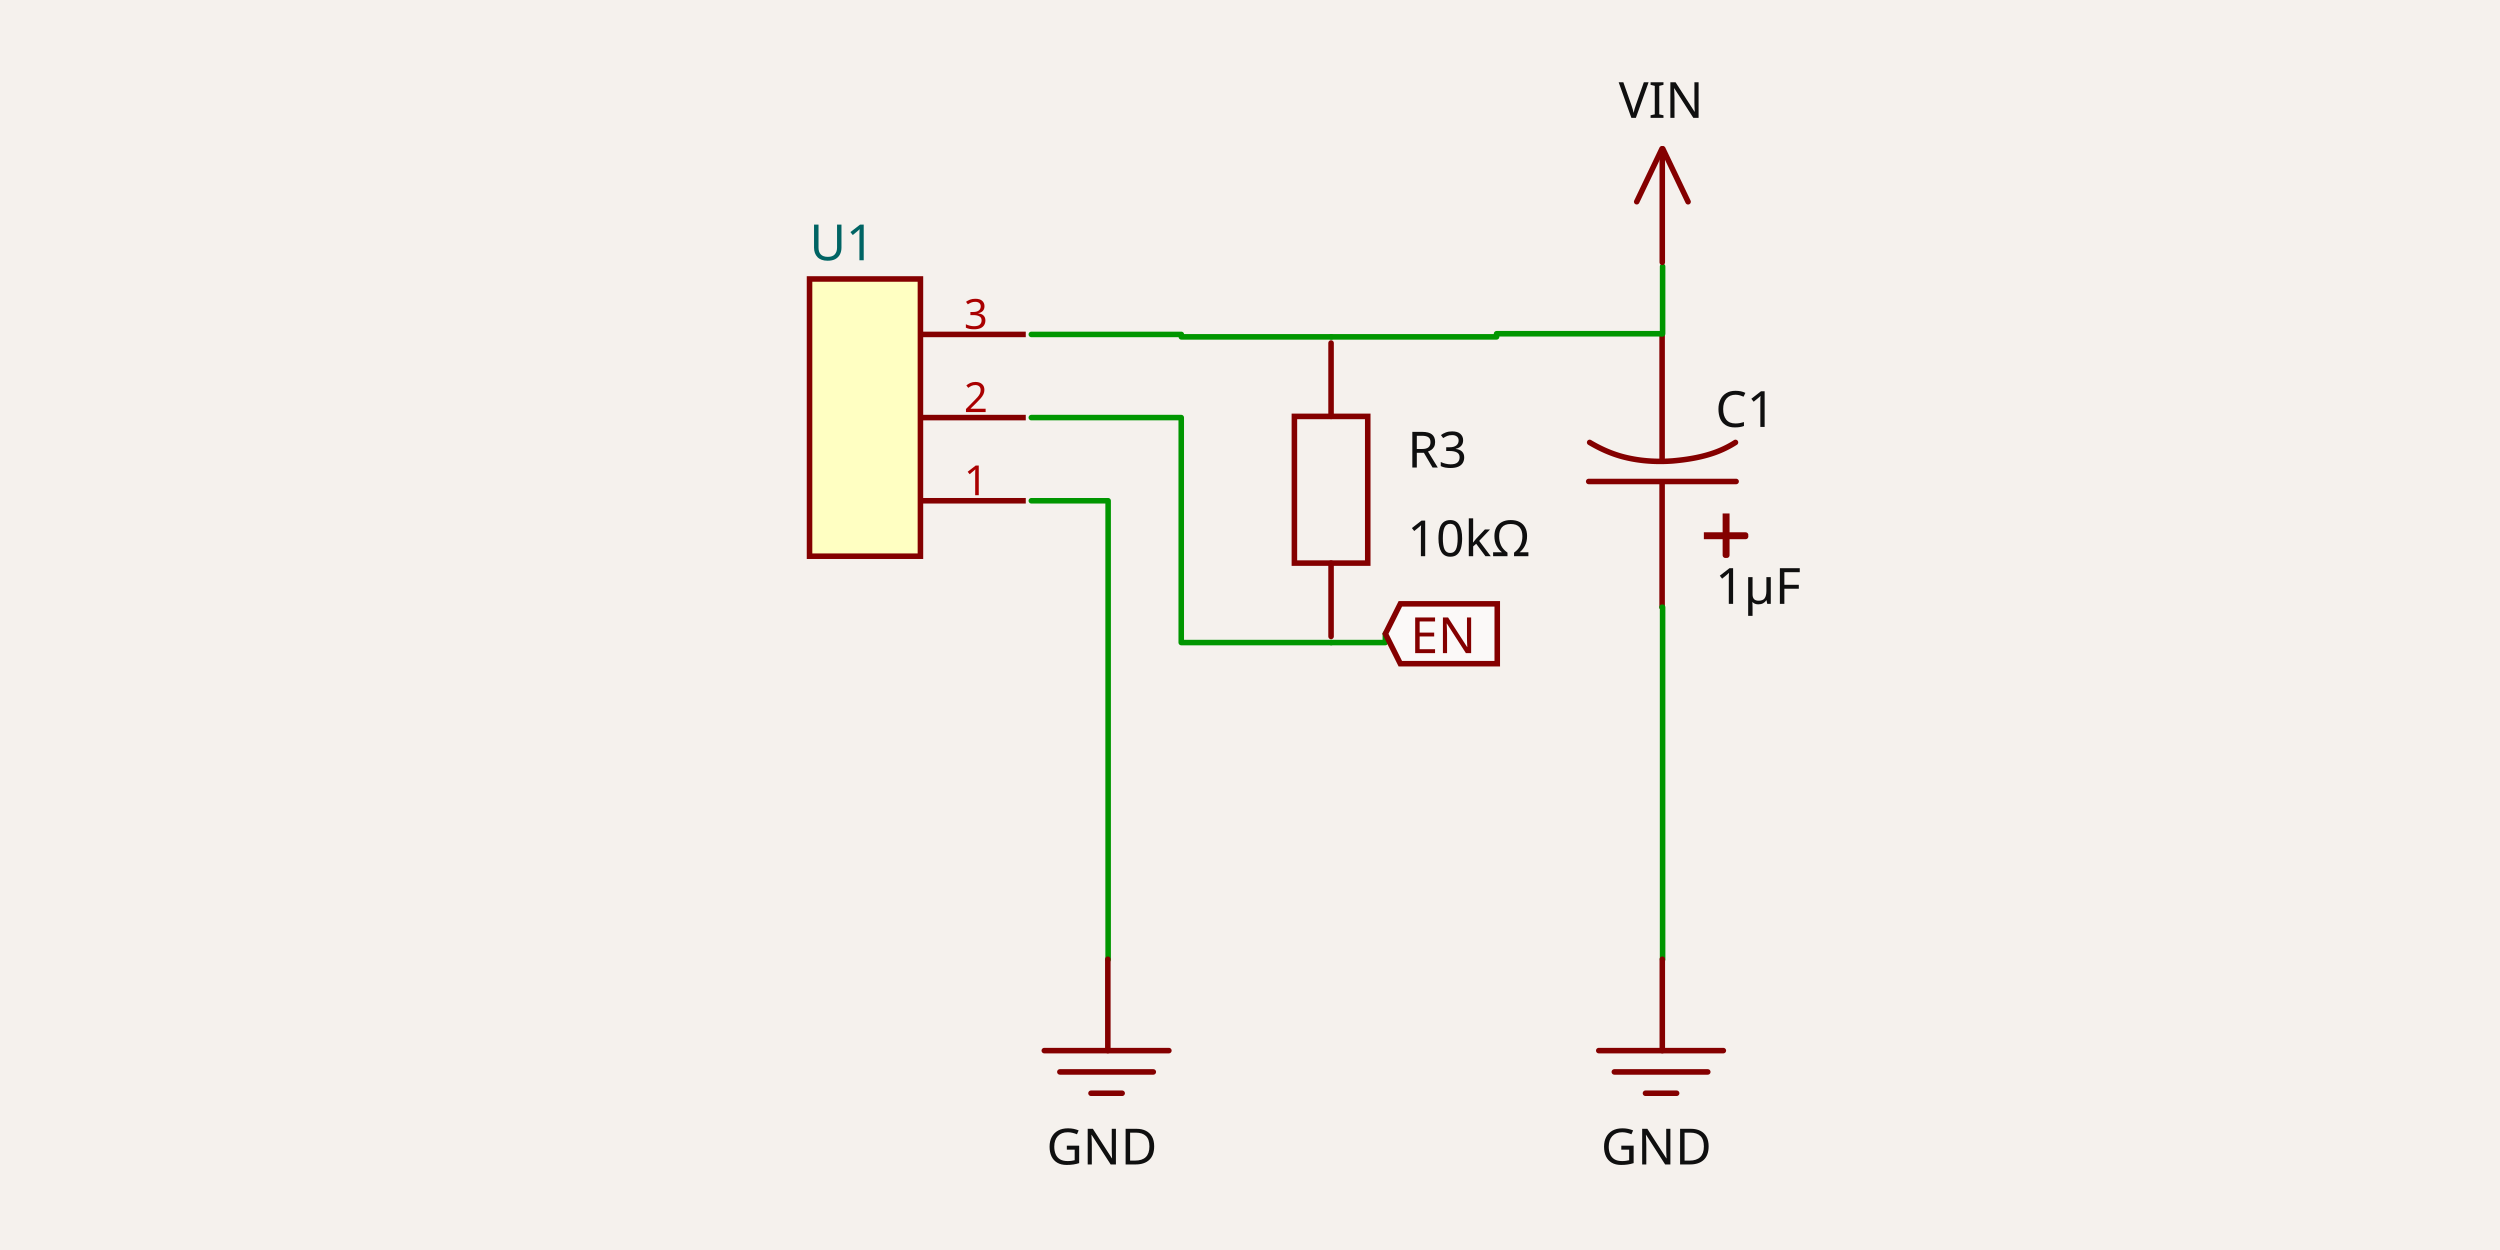
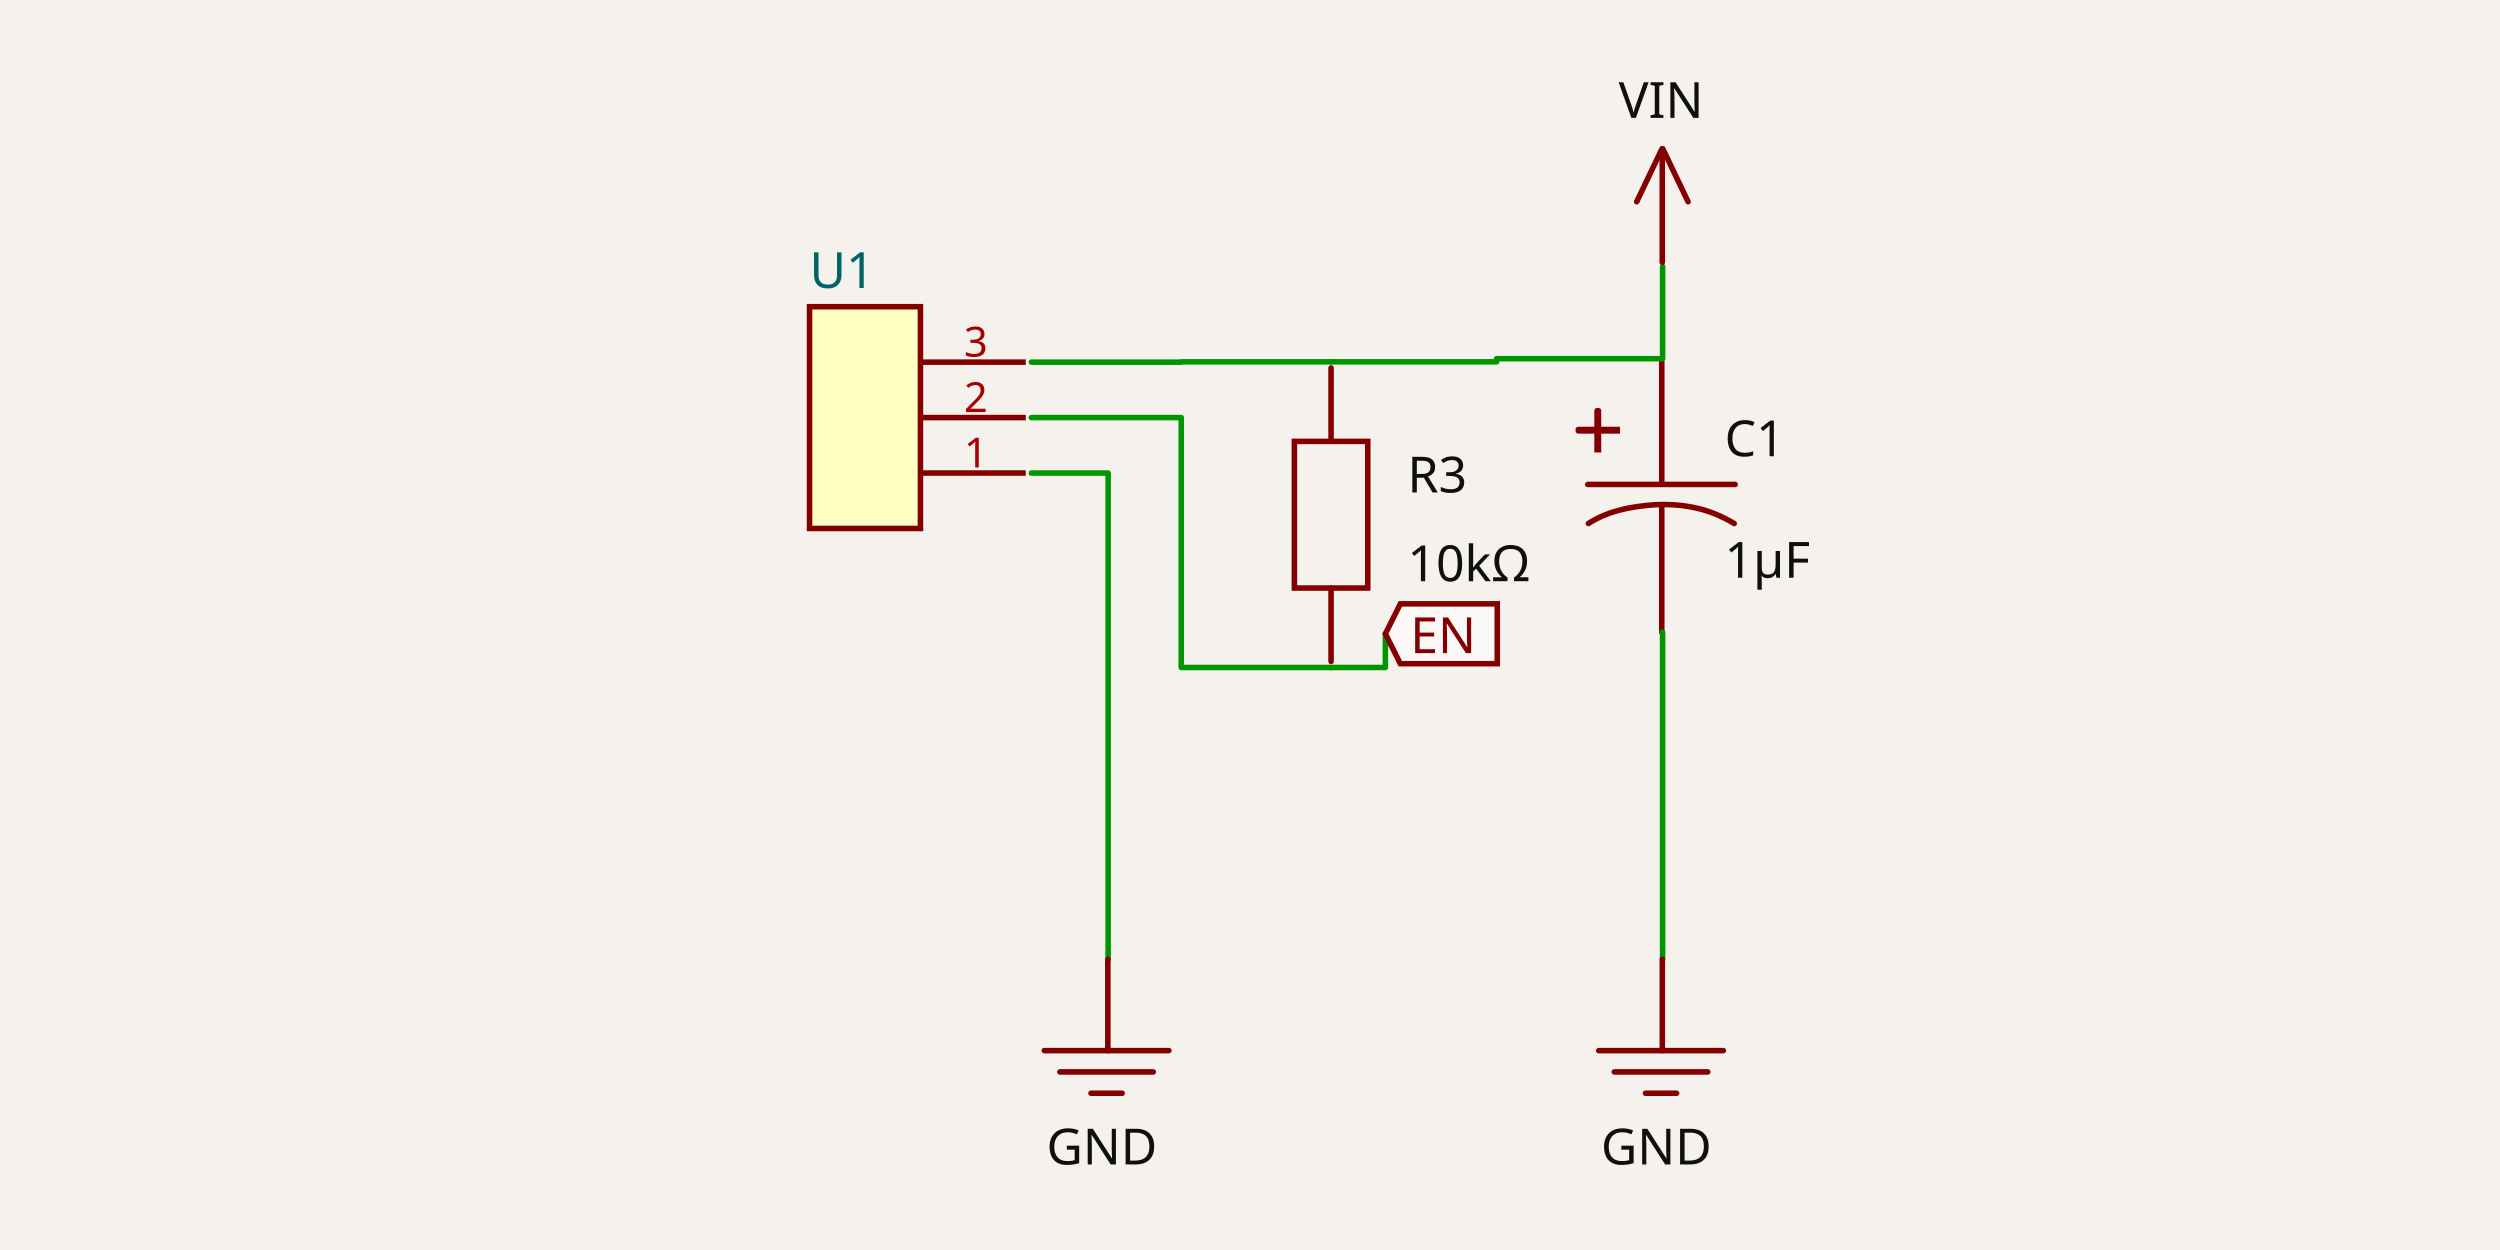
<svg xmlns="http://www.w3.org/2000/svg" width="1200" height="600" style="background-color: rgb(245, 241, 237)" data-real-to-screen-transform="matrix(133.0731014904,0,0,-133.0731014904,398.8291132194,194.4286728176)" data-software-used-string="@tscircuit/core@0.0.555">
  <style>
              .boundary { fill: rgb(245, 241, 237); }
              .schematic-boundary { fill: none; stroke: #fff; }
              .component { fill: none; stroke: rgb(132, 0, 0); }
              .chip { fill: rgb(255, 255, 194); stroke: rgb(132, 0, 0); }
              .component-pin { fill: none; stroke: rgb(132, 0, 0); }
              .trace:hover {
                filter: invert(1);
              }
              .trace:hover .trace-crossing-outline {
                opacity: 0;
              }
              .trace:hover .trace-junction {
                filter: invert(1);
              }
              .text { font-family: sans-serif; fill: rgb(0, 150, 0); }
              .pin-number { fill: rgb(169, 0, 0); }
              .port-label { fill: rgb(0, 100, 100); }
              .component-name { fill: rgb(0, 100, 100); }
            </style>
  <rect class="boundary" x="0" y="0" width="1200" height="600" />
  <g data-circuit-json-type="schematic_component" data-schematic-component-id="schematic_component_0">
-     <rect class="component chip" x="388.577" y="133.908" width="53.229" height="133.073" stroke-width="2.661px" fill="rgb(255, 255, 194)" stroke="rgb(132, 0, 0)" />
-     <rect class="component-overlay" x="388.577" y="133.908" width="53.229" height="133.073" fill="transparent" />
-     <text x="388.577" y="284.28" fill="#006464" text-anchor="start" dominant-baseline="middle" font-family="sans-serif" font-size="23.953px" transform="rotate(0, 388.5769, 284.2803)" />
-     <text x="388.577" y="116.608" fill="#006464" text-anchor="start" dominant-baseline="middle" font-family="sans-serif" font-size="23.953px" transform="rotate(0, 388.5769, 116.6082)">U1</text>
-     <line class="component-pin" x1="492.374" y1="240.366" x2="441.806" y2="240.366" stroke-width="2.661px" />
-     <text class="pin-number" x="468.421" y="237.705" style="font-family: sans-serif;" fill="rgb(169, 0, 0)" text-anchor="middle" dominant-baseline="auto" font-size="19.961px" transform="">1</text>
+     <rect class="component chip" x="388.577" y="147.215" width="53.229" height="106.458" stroke-width="2.661px" fill="rgb(255, 255, 194)" stroke="rgb(132, 0, 0)" />
+     <rect class="component-overlay" x="388.577" y="147.215" width="53.229" height="106.458" fill="transparent" />
+     <text x="388.577" y="270.973" fill="#006464" text-anchor="start" dominant-baseline="middle" font-family="sans-serif" font-size="23.953px" transform="rotate(0, 388.5769, 270.973)" />
+     <text x="388.577" y="129.915" fill="#006464" text-anchor="start" dominant-baseline="middle" font-family="sans-serif" font-size="23.953px" transform="rotate(0, 388.5769, 129.9155)">U1</text>
+     <line class="component-pin" x1="492.374" y1="227.059" x2="441.806" y2="227.059" stroke-width="2.661px" />
+     <text class="pin-number" x="468.421" y="224.397" style="font-family: sans-serif;" fill="rgb(169, 0, 0)" text-anchor="middle" dominant-baseline="auto" font-size="19.961px" transform="">1</text>
    <line class="component-pin" x1="492.374" y1="200.444" x2="441.806" y2="200.444" stroke-width="2.661px" />
    <text class="pin-number" x="468.421" y="197.783" style="font-family: sans-serif;" fill="rgb(169, 0, 0)" text-anchor="middle" dominant-baseline="auto" font-size="19.961px" transform="">2</text>
-     <line class="component-pin" x1="492.374" y1="160.522" x2="441.806" y2="160.522" stroke-width="2.661px" />
-     <text class="pin-number" x="468.421" y="157.861" style="font-family: sans-serif;" fill="rgb(169, 0, 0)" text-anchor="middle" dominant-baseline="auto" font-size="19.961px" transform="">3</text>
+     <line class="component-pin" x1="492.374" y1="173.83" x2="441.806" y2="173.83" stroke-width="2.661px" />
+     <text class="pin-number" x="468.421" y="171.168" style="font-family: sans-serif;" fill="rgb(169, 0, 0)" text-anchor="middle" dominant-baseline="auto" font-size="19.961px" transform="">3</text>
  </g>
  <g data-circuit-json-type="schematic_component" data-schematic-component-id="schematic_component_1">
-     <rect class="component-overlay" x="762.579" y="160.195" width="75.296" height="131.28" fill="transparent" />
-     <path d="M 797.812 291.475 L 797.812 231.619" stroke="rgb(132, 0, 0)" fill="none" stroke-width="2.661px" stroke-linecap="round" />
-     <path d="M 797.812 220.05 L 797.812 160.195" stroke="rgb(132, 0, 0)" fill="none" stroke-width="2.661px" stroke-linecap="round" />
-     <path d="M 833.332 231.111 L 762.579 231.111" stroke="rgb(132, 0, 0)" fill="none" stroke-width="2.661px" stroke-linecap="round" />
-     <path d="M 763.041 212.364 L 763.041 212.364 L 763.206 212.461 L 763.37 212.559 L 763.535 212.656 L 763.699 212.752 L 763.864 212.848 L 764.029 212.943 L 764.194 213.038 L 764.36 213.132 L 764.525 213.226 L 764.69 213.319 L 764.856 213.412 L 765.022 213.504 L 765.188 213.596 L 765.354 213.687 L 765.52 213.778 L 765.686 213.869 L 765.852 213.958 L 766.019 214.048 L 766.185 214.137 L 766.352 214.225 L 766.519 214.313 L 766.686 214.4 L 766.853 214.487 L 767.02 214.573 L 767.187 214.658 L 767.355 214.744 L 767.522 214.828 L 767.69 214.913 L 767.858 214.996 L 768.026 215.079 L 768.194 215.162 L 768.362 215.244 L 768.531 215.325 L 768.699 215.406 L 768.868 215.487 L 769.036 215.567 L 769.205 215.646 L 769.374 215.725 L 769.543 215.803 L 769.713 215.881 L 769.882 215.959 L 770.052 216.035 L 770.221 216.112 L 770.391 216.187 L 770.561 216.262 L 770.731 216.337 L 770.901 216.411 L 771.071 216.484 L 771.242 216.557 L 771.412 216.63 L 771.583 216.702 L 771.754 216.773 L 771.924 216.844 L 772.095 216.914 L 772.267 216.983 L 772.438 217.052 L 772.609 217.121 L 772.781 217.189 L 772.953 217.256 L 773.124 217.323 L 773.296 217.389 L 773.468 217.455 L 773.641 217.52 L 773.813 217.585 L 773.985 217.649 L 774.158 217.712 L 774.331 217.775 L 774.504 217.838 L 774.677 217.899 L 774.85 217.96 L 775.023 218.021 L 775.196 218.081 L 775.37 218.141 L 775.544 218.199 L 775.717 218.258 L 775.891 218.315 L 776.065 218.372 L 776.24 218.429 L 776.414 218.485 L 776.588 218.54 L 776.763 218.595 L 776.938 218.649 L 777.112 218.703 L 777.287 218.756 L 777.462 218.808 L 777.638 218.86 L 777.813 218.911 L 777.989 218.962 L 778.164 219.012 L 778.34 219.061 L 778.516 219.11 L 778.692 219.159 L 778.868 219.206 L 779.044 219.253 L 779.221 219.3 L 779.398 219.345 L 779.574 219.391 L 779.751 219.435 L 779.928 219.479 L 780.105 219.523 L 780.105 219.523 L 780.328 219.576 L 780.551 219.629 L 780.775 219.682 L 780.998 219.733 L 781.222 219.784 L 781.446 219.834 L 781.67 219.883 L 781.894 219.931 L 782.118 219.978 L 782.342 220.025 L 782.566 220.071 L 782.791 220.116 L 783.016 220.16 L 783.241 220.204 L 783.466 220.247 L 783.691 220.289 L 783.916 220.33 L 784.141 220.371 L 784.367 220.41 L 784.592 220.449 L 784.818 220.487 L 785.044 220.525 L 785.27 220.561 L 785.496 220.597 L 785.722 220.632 L 785.948 220.667 L 786.175 220.701 L 786.401 220.733 L 786.628 220.766 L 786.855 220.797 L 787.082 220.828 L 787.309 220.857 L 787.536 220.887 L 787.763 220.915 L 787.99 220.943 L 788.217 220.97 L 788.445 220.996 L 788.672 221.021 L 788.9 221.046 L 789.128 221.07 L 789.356 221.093 L 789.584 221.116 L 789.812 221.138 L 790.04 221.159 L 790.268 221.179 L 790.496 221.199 L 790.725 221.218 L 790.953 221.236 L 791.182 221.253 L 791.41 221.27 L 791.639 221.286 L 791.868 221.302 L 792.097 221.316 L 792.325 221.33 L 792.554 221.343 L 792.784 221.356 L 793.013 221.368 L 793.242 221.379 L 793.471 221.389 L 793.701 221.399 L 793.93 221.408 L 794.159 221.416 L 794.389 221.424 L 794.619 221.431 L 794.848 221.437 L 795.078 221.443 L 795.308 221.448 L 795.537 221.452 L 795.767 221.456 L 795.997 221.459 L 796.227 221.461 L 796.457 221.462 L 796.687 221.463 L 796.918 221.463 L 797.148 221.463 L 797.378 221.462 L 797.608 221.46 L 797.838 221.458 L 798.069 221.454 L 798.299 221.451 L 798.53 221.446 L 798.76 221.441 L 798.991 221.435 L 799.221 221.429 L 799.452 221.422 L 799.682 221.414 L 799.913 221.406 L 800.143 221.397 L 800.374 221.387 L 800.605 221.377 L 800.835 221.366 L 801.066 221.354 L 801.297 221.342 L 801.528 221.329 L 801.758 221.316 L 801.989 221.301 L 802.22 221.287 L 802.451 221.271 L 802.682 221.255 L 802.913 221.239 L 802.913 221.239 L 803.108 221.221 L 803.304 221.203 L 803.5 221.185 L 803.696 221.167 L 803.892 221.148 L 804.087 221.129 L 804.283 221.11 L 804.479 221.091 L 804.675 221.071 L 804.872 221.051 L 805.068 221.03 L 805.264 221.009 L 805.46 220.988 L 805.656 220.967 L 805.852 220.945 L 806.049 220.923 L 806.245 220.901 L 806.441 220.878 L 806.637 220.855 L 806.834 220.832 L 807.03 220.808 L 807.226 220.784 L 807.423 220.76 L 807.619 220.735 L 807.815 220.71 L 808.012 220.684 L 808.208 220.658 L 808.404 220.632 L 808.6 220.605 L 808.797 220.578 L 808.993 220.551 L 809.189 220.523 L 809.385 220.495 L 809.581 220.466 L 809.778 220.437 L 809.974 220.408 L 810.17 220.378 L 810.366 220.348 L 810.562 220.317 L 810.758 220.286 L 810.954 220.254 L 811.15 220.222 L 811.346 220.19 L 811.541 220.157 L 811.737 220.124 L 811.933 220.09 L 812.128 220.056 L 812.324 220.021 L 812.52 219.986 L 812.715 219.95 L 812.91 219.914 L 813.106 219.878 L 813.301 219.841 L 813.496 219.803 L 813.691 219.765 L 813.886 219.727 L 814.081 219.688 L 814.276 219.649 L 814.471 219.609 L 814.665 219.568 L 814.86 219.527 L 815.054 219.486 L 815.249 219.444 L 815.443 219.401 L 815.637 219.358 L 815.831 219.315 L 816.025 219.271 L 816.219 219.226 L 816.413 219.181 L 816.607 219.135 L 816.8 219.089 L 816.993 219.042 L 817.187 218.995 L 817.38 218.947 L 817.573 218.898 L 817.766 218.849 L 817.959 218.799 L 818.151 218.749 L 818.344 218.698 L 818.536 218.647 L 818.728 218.595 L 818.92 218.542 L 819.112 218.489 L 819.304 218.435 L 819.496 218.381 L 819.687 218.326 L 819.879 218.27 L 820.07 218.214 L 820.261 218.157 L 820.452 218.1 L 820.642 218.042 L 820.833 217.983 L 821.023 217.924 L 821.213 217.863 L 821.403 217.803 L 821.593 217.741 L 821.783 217.679 L 821.972 217.617 L 822.161 217.554 L 822.35 217.49 L 822.35 217.49 L 822.461 217.452 L 822.572 217.414 L 822.682 217.375 L 822.793 217.337 L 822.903 217.298 L 823.014 217.259 L 823.124 217.219 L 823.234 217.179 L 823.344 217.139 L 823.455 217.099 L 823.565 217.059 L 823.675 217.018 L 823.785 216.977 L 823.895 216.935 L 824.004 216.894 L 824.114 216.852 L 824.224 216.81 L 824.333 216.767 L 824.443 216.725 L 824.552 216.682 L 824.662 216.638 L 824.771 216.595 L 824.88 216.551 L 824.99 216.507 L 825.099 216.463 L 825.208 216.418 L 825.317 216.373 L 825.426 216.328 L 825.534 216.283 L 825.643 216.237 L 825.752 216.191 L 825.86 216.145 L 825.969 216.098 L 826.077 216.051 L 826.186 216.004 L 826.294 215.957 L 826.402 215.91 L 826.51 215.862 L 826.618 215.814 L 826.726 215.765 L 826.834 215.716 L 826.942 215.668 L 827.049 215.618 L 827.157 215.569 L 827.265 215.519 L 827.372 215.469 L 827.479 215.419 L 827.587 215.368 L 827.694 215.317 L 827.801 215.266 L 827.908 215.215 L 828.015 215.163 L 828.121 215.111 L 828.228 215.059 L 828.335 215.007 L 828.441 214.954 L 828.548 214.901 L 828.654 214.848 L 828.76 214.794 L 828.866 214.74 L 828.972 214.686 L 829.078 214.632 L 829.184 214.577 L 829.29 214.522 L 829.396 214.467 L 829.501 214.412 L 829.606 214.356 L 829.712 214.3 L 829.817 214.244 L 829.922 214.187 L 830.027 214.13 L 830.132 214.073 L 830.237 214.016 L 830.342 213.958 L 830.446 213.9 L 830.551 213.842 L 830.655 213.784 L 830.759 213.725 L 830.864 213.666 L 830.968 213.607 L 831.072 213.547 L 831.175 213.488 L 831.279 213.428 L 831.383 213.367 L 831.486 213.307 L 831.59 213.246 L 831.693 213.185 L 831.796 213.123 L 831.899 213.062 L 832.002 213 L 832.105 212.938 L 832.207 212.875 L 832.31 212.812 L 832.412 212.749 L 832.515 212.686 L 832.617 212.622 L 832.719 212.559 L 832.821 212.494 L 832.923 212.43 L 833.025 212.365" stroke="rgb(132, 0, 0)" fill="none" stroke-width="2.661px" stroke-linecap="round" />
-     <path d="M 828.194 266.5 L 828.194 247.807 L 828.856 247.807 L 828.856 266.5" stroke="rgb(132, 0, 0)" fill="none" stroke-width="2.661px" stroke-linecap="round" />
-     <path d="M 837.875 257.492 L 819.183 257.492 L 819.183 256.83 L 837.875 256.83" stroke="rgb(132, 0, 0)" fill="none" stroke-width="2.661px" stroke-linecap="round" />
-     <text x="823.385" y="204.925" fill="rgb(15, 15, 15)" font-family="sans-serif" text-anchor="start" dominant-baseline="auto" font-size="23.953px">C1</text>
-     <text x="823.385" y="271.265" fill="rgb(15, 15, 15)" font-family="sans-serif" text-anchor="start" dominant-baseline="hanging" font-size="23.953px">1µF</text>
+     <rect class="component-overlay" x="757.581" y="172.171" width="75.296" height="131.28" fill="transparent" />
+     <path d="M 797.644 172.171 L 797.644 232.028" stroke="rgb(132, 0, 0)" fill="none" stroke-width="2.661px" stroke-linecap="round" />
+     <path d="M 797.644 243.597 L 797.644 303.452" stroke="rgb(132, 0, 0)" fill="none" stroke-width="2.661px" stroke-linecap="round" />
+     <path d="M 762.125 232.535 L 832.877 232.535" stroke="rgb(132, 0, 0)" fill="none" stroke-width="2.661px" stroke-linecap="round" />
+     <path d="M 832.415 251.283 L 832.415 251.283 L 832.251 251.185 L 832.086 251.088 L 831.922 250.991 L 831.757 250.895 L 831.592 250.799 L 831.427 250.704 L 831.262 250.609 L 831.097 250.514 L 830.932 250.421 L 830.766 250.327 L 830.6 250.234 L 830.435 250.142 L 830.269 250.05 L 830.103 249.959 L 829.937 249.868 L 829.771 249.778 L 829.604 249.688 L 829.438 249.599 L 829.271 249.51 L 829.105 249.422 L 828.938 249.334 L 828.771 249.247 L 828.604 249.16 L 828.436 249.074 L 828.269 248.988 L 828.102 248.903 L 827.934 248.818 L 827.766 248.734 L 827.598 248.65 L 827.43 248.567 L 827.262 248.485 L 827.094 248.403 L 826.926 248.321 L 826.757 248.24 L 826.589 248.16 L 826.42 248.08 L 826.251 248 L 826.082 247.921 L 825.913 247.843 L 825.744 247.765 L 825.574 247.688 L 825.405 247.611 L 825.235 247.535 L 825.066 247.459 L 824.896 247.384 L 824.726 247.31 L 824.556 247.236 L 824.385 247.162 L 824.215 247.089 L 824.044 247.017 L 823.874 246.945 L 823.703 246.874 L 823.532 246.803 L 823.361 246.733 L 823.19 246.663 L 823.019 246.594 L 822.847 246.525 L 822.676 246.458 L 822.504 246.39 L 822.332 246.323 L 822.16 246.257 L 821.988 246.191 L 821.816 246.126 L 821.643 246.062 L 821.471 245.998 L 821.298 245.934 L 821.126 245.871 L 820.953 245.809 L 820.78 245.747 L 820.607 245.686 L 820.433 245.625 L 820.26 245.565 L 820.087 245.506 L 819.913 245.447 L 819.739 245.389 L 819.565 245.331 L 819.391 245.274 L 819.217 245.217 L 819.043 245.161 L 818.868 245.106 L 818.694 245.051 L 818.519 244.997 L 818.344 244.944 L 818.169 244.891 L 817.994 244.838 L 817.819 244.786 L 817.643 244.735 L 817.468 244.684 L 817.292 244.634 L 817.116 244.585 L 816.941 244.536 L 816.764 244.488 L 816.588 244.44 L 816.412 244.393 L 816.236 244.347 L 816.059 244.301 L 815.882 244.256 L 815.705 244.211 L 815.528 244.167 L 815.351 244.124 L 815.351 244.124 L 815.128 244.07 L 814.905 244.017 L 814.682 243.965 L 814.458 243.913 L 814.235 243.863 L 814.011 243.813 L 813.787 243.764 L 813.563 243.716 L 813.339 243.668 L 813.114 243.621 L 812.89 243.576 L 812.665 243.53 L 812.441 243.486 L 812.216 243.442 L 811.991 243.4 L 811.766 243.358 L 811.541 243.316 L 811.315 243.276 L 811.09 243.236 L 810.864 243.197 L 810.638 243.159 L 810.413 243.122 L 810.187 243.085 L 809.96 243.049 L 809.734 243.014 L 809.508 242.98 L 809.282 242.946 L 809.055 242.913 L 808.828 242.881 L 808.602 242.85 L 808.375 242.819 L 808.148 242.789 L 807.921 242.76 L 807.694 242.731 L 807.466 242.704 L 807.239 242.677 L 807.012 242.651 L 806.784 242.625 L 806.556 242.601 L 806.329 242.577 L 806.101 242.553 L 805.873 242.531 L 805.645 242.509 L 805.417 242.488 L 805.188 242.467 L 804.96 242.448 L 804.732 242.429 L 804.503 242.411 L 804.275 242.393 L 804.046 242.376 L 803.818 242.36 L 803.589 242.345 L 803.36 242.33 L 803.131 242.316 L 802.902 242.303 L 802.673 242.291 L 802.444 242.279 L 802.215 242.268 L 801.985 242.257 L 801.756 242.247 L 801.527 242.238 L 801.297 242.23 L 801.068 242.222 L 800.838 242.215 L 800.608 242.209 L 800.379 242.203 L 800.149 242.198 L 799.919 242.194 L 799.689 242.191 L 799.459 242.188 L 799.229 242.186 L 798.999 242.184 L 798.769 242.183 L 798.539 242.183 L 798.309 242.183 L 798.079 242.185 L 797.848 242.186 L 797.618 242.189 L 797.388 242.192 L 797.157 242.196 L 796.927 242.2 L 796.696 242.205 L 796.466 242.211 L 796.235 242.218 L 796.005 242.225 L 795.774 242.232 L 795.544 242.241 L 795.313 242.25 L 795.082 242.259 L 794.852 242.27 L 794.621 242.281 L 794.39 242.292 L 794.16 242.304 L 793.929 242.317 L 793.698 242.331 L 793.467 242.345 L 793.236 242.36 L 793.006 242.375 L 792.775 242.391 L 792.544 242.408 L 792.544 242.408 L 792.348 242.425 L 792.152 242.443 L 791.957 242.461 L 791.761 242.48 L 791.565 242.498 L 791.369 242.517 L 791.173 242.536 L 790.977 242.556 L 790.781 242.576 L 790.585 242.596 L 790.389 242.616 L 790.193 242.637 L 789.997 242.658 L 789.8 242.679 L 789.604 242.701 L 789.408 242.723 L 789.212 242.746 L 789.015 242.768 L 788.819 242.791 L 788.623 242.815 L 788.426 242.838 L 788.23 242.862 L 788.034 242.887 L 787.838 242.912 L 787.641 242.937 L 787.445 242.962 L 787.249 242.988 L 787.052 243.015 L 786.856 243.041 L 786.66 243.068 L 786.464 243.096 L 786.267 243.124 L 786.071 243.152 L 785.875 243.18 L 785.679 243.209 L 785.483 243.239 L 785.287 243.269 L 785.091 243.299 L 784.895 243.33 L 784.699 243.361 L 784.503 243.392 L 784.307 243.424 L 784.111 243.457 L 783.915 243.489 L 783.719 243.523 L 783.524 243.556 L 783.328 243.591 L 783.132 243.625 L 782.937 243.66 L 782.742 243.696 L 782.546 243.732 L 782.351 243.769 L 782.156 243.806 L 781.96 243.843 L 781.765 243.881 L 781.57 243.919 L 781.375 243.958 L 781.181 243.998 L 780.986 244.038 L 780.791 244.078 L 780.597 244.119 L 780.402 244.161 L 780.208 244.203 L 780.013 244.245 L 779.819 244.288 L 779.625 244.332 L 779.431 244.376 L 779.237 244.42 L 779.044 244.466 L 778.85 244.511 L 778.656 244.558 L 778.463 244.604 L 778.27 244.652 L 778.077 244.7 L 777.884 244.748 L 777.691 244.797 L 777.498 244.847 L 777.305 244.897 L 777.113 244.948 L 776.92 245 L 776.728 245.052 L 776.536 245.104 L 776.344 245.157 L 776.152 245.211 L 775.961 245.265 L 775.769 245.32 L 775.578 245.376 L 775.387 245.432 L 775.196 245.489 L 775.005 245.547 L 774.814 245.605 L 774.624 245.664 L 774.433 245.723 L 774.243 245.783 L 774.053 245.844 L 773.863 245.905 L 773.674 245.967 L 773.484 246.03 L 773.295 246.093 L 773.106 246.157 L 773.106 246.157 L 772.995 246.195 L 772.885 246.233 L 772.774 246.271 L 772.664 246.31 L 772.553 246.349 L 772.443 246.388 L 772.333 246.427 L 772.222 246.467 L 772.112 246.507 L 772.002 246.547 L 771.892 246.588 L 771.782 246.629 L 771.672 246.67 L 771.562 246.711 L 771.452 246.753 L 771.342 246.795 L 771.233 246.837 L 771.123 246.879 L 771.014 246.922 L 770.904 246.965 L 770.795 247.008 L 770.685 247.052 L 770.576 247.095 L 770.467 247.139 L 770.358 247.184 L 770.249 247.228 L 770.14 247.273 L 770.031 247.318 L 769.922 247.364 L 769.813 247.41 L 769.705 247.455 L 769.596 247.502 L 769.488 247.548 L 769.379 247.595 L 769.271 247.642 L 769.163 247.689 L 769.054 247.737 L 768.946 247.785 L 768.838 247.833 L 768.73 247.881 L 768.622 247.93 L 768.515 247.979 L 768.407 248.028 L 768.299 248.078 L 768.192 248.127 L 768.084 248.177 L 767.977 248.228 L 767.87 248.278 L 767.763 248.329 L 767.656 248.38 L 767.549 248.432 L 767.442 248.483 L 767.335 248.535 L 767.228 248.587 L 767.122 248.64 L 767.015 248.693 L 766.909 248.746 L 766.802 248.799 L 766.696 248.852 L 766.59 248.906 L 766.484 248.96 L 766.378 249.015 L 766.272 249.069 L 766.167 249.124 L 766.061 249.179 L 765.955 249.235 L 765.85 249.291 L 765.745 249.347 L 765.639 249.403 L 765.534 249.459 L 765.429 249.516 L 765.324 249.573 L 765.22 249.631 L 765.115 249.688 L 765.01 249.746 L 764.906 249.804 L 764.801 249.863 L 764.697 249.921 L 764.593 249.98 L 764.489 250.039 L 764.385 250.099 L 764.281 250.159 L 764.177 250.219 L 764.074 250.279 L 763.97 250.34 L 763.867 250.401 L 763.764 250.462 L 763.66 250.523 L 763.557 250.585 L 763.454 250.647 L 763.352 250.709 L 763.249 250.771 L 763.146 250.834 L 763.044 250.897 L 762.942 250.96 L 762.839 251.024 L 762.737 251.088 L 762.635 251.152 L 762.534 251.216 L 762.432 251.281" stroke="rgb(132, 0, 0)" fill="none" stroke-width="2.661px" stroke-linecap="round" />
+     <path d="M 767.262 197.147 L 767.262 215.839 L 766.601 215.839 L 766.601 197.147" stroke="rgb(132, 0, 0)" fill="none" stroke-width="2.661px" stroke-linecap="round" />
+     <path d="M 757.581 206.154 L 776.274 206.154 L 776.274 206.816 L 757.581 206.816" stroke="rgb(132, 0, 0)" fill="none" stroke-width="2.661px" stroke-linecap="round" />
+     <text x="827.817" y="218.996" fill="rgb(15, 15, 15)" font-family="sans-serif" text-anchor="start" dominant-baseline="auto" font-size="23.953px">C1</text>
+     <text x="827.817" y="258.721" fill="rgb(15, 15, 15)" font-family="sans-serif" text-anchor="start" dominant-baseline="hanging" font-size="23.953px">1µF</text>
  </g>
  <g data-circuit-json-type="schematic_component" data-schematic-component-id="schematic_component_2">
-     <rect class="component-overlay" x="621.307" y="164.665" width="35.209" height="140.836" fill="transparent" />
-     <path d="M 638.912 305.5 L 638.912 270.291" stroke="rgb(132, 0, 0)" fill="none" stroke-width="2.661px" stroke-linecap="round" />
-     <path d="M 638.912 199.874 L 638.912 164.665" stroke="rgb(132, 0, 0)" fill="none" stroke-width="2.661px" stroke-linecap="round" />
-     <path d="M 621.307 235.082 L 621.307 199.874 L 656.516 199.874 L 656.516 270.291 L 621.307 270.291 L 621.307 235.082" stroke="rgb(132, 0, 0)" fill="none" stroke-width="2.661px" stroke-linecap="round" />
-     <text x="675.589" y="216.095" fill="rgb(15, 15, 15)" font-family="sans-serif" text-anchor="start" dominant-baseline="middle" font-size="23.953px">R3</text>
-     <text x="675.589" y="258.678" fill="rgb(15, 15, 15)" font-family="sans-serif" text-anchor="start" dominant-baseline="middle" font-size="23.953px">10kΩ</text>
+     <rect class="component-overlay" x="621.307" y="176.641" width="35.209" height="140.836" fill="transparent" />
+     <path d="M 638.912 317.477 L 638.912 282.268" stroke="rgb(132, 0, 0)" fill="none" stroke-width="2.661px" stroke-linecap="round" />
+     <path d="M 638.912 211.85 L 638.912 176.641" stroke="rgb(132, 0, 0)" fill="none" stroke-width="2.661px" stroke-linecap="round" />
+     <path d="M 621.307 247.059 L 621.307 211.85 L 656.516 211.85 L 656.516 282.268 L 621.307 282.268 L 621.307 247.059" stroke="rgb(132, 0, 0)" fill="none" stroke-width="2.661px" stroke-linecap="round" />
+     <text x="675.589" y="228.072" fill="rgb(15, 15, 15)" font-family="sans-serif" text-anchor="start" dominant-baseline="middle" font-size="23.953px">R3</text>
+     <text x="675.589" y="270.655" fill="rgb(15, 15, 15)" font-family="sans-serif" text-anchor="start" dominant-baseline="middle" font-size="23.953px">10kΩ</text>
  </g>
  <g class="trace" data-circuit-json-type="schematic_trace" data-schematic-trace-id="schematic_trace_0">
-     <path d="M 797.692 160.195 L 798.048 160.195 L 798.048 127.892" class="trace-invisible-hover-outline" stroke="rgb(0, 150, 0)" fill="none" stroke-width="21.292px" stroke-linecap="round" opacity="0" stroke-linejoin="round" />
-     <path d="M 797.692 160.195 L 798.048 160.195 L 798.048 127.892" stroke="rgb(0, 150, 0)" fill="none" stroke-width="2.661px" stroke-linecap="round" stroke-linejoin="round" />
+     <path d="M 797.692 172.171 L 798.048 172.171 L 798.048 127.892" class="trace-invisible-hover-outline" stroke="rgb(0, 150, 0)" fill="none" stroke-width="21.292px" stroke-linecap="round" opacity="0" stroke-linejoin="round" />
+     <path d="M 797.692 172.171 L 798.048 172.171 L 798.048 127.892" stroke="rgb(0, 150, 0)" fill="none" stroke-width="2.661px" stroke-linecap="round" stroke-linejoin="round" />
  </g>
  <g class="trace" data-circuit-json-type="schematic_trace" data-schematic-trace-id="schematic_trace_1">
-     <path d="M 638.959 308.42 L 664.975 308.42 L 664.975 304.214" class="trace-invisible-hover-outline" stroke="rgb(0, 150, 0)" fill="none" stroke-width="21.292px" stroke-linecap="round" opacity="0" stroke-linejoin="round" />
-     <path d="M 638.959 308.42 L 664.975 308.42 L 664.975 304.214" stroke="rgb(0, 150, 0)" fill="none" stroke-width="2.661px" stroke-linecap="round" stroke-linejoin="round" />
+     <path d="M 638.959 320.396 L 664.975 320.396 L 664.975 304.214" class="trace-invisible-hover-outline" stroke="rgb(0, 150, 0)" fill="none" stroke-width="21.292px" stroke-linecap="round" opacity="0" stroke-linejoin="round" />
+     <path d="M 638.959 320.396 L 664.975 320.396 L 664.975 304.214" stroke="rgb(0, 150, 0)" fill="none" stroke-width="2.661px" stroke-linecap="round" stroke-linejoin="round" />
  </g>
  <g class="trace" data-circuit-json-type="schematic_trace" data-schematic-trace-id="schematic_trace_2">
-     <path d="M 639.032 161.696 L 567.034 161.696 L 567.034 160.522 L 495.035 160.522" class="trace-invisible-hover-outline" stroke="rgb(0, 150, 0)" fill="none" stroke-width="21.292px" stroke-linecap="round" opacity="0" stroke-linejoin="round" />
-     <path d="M 639.032 161.696 L 567.034 161.696 L 567.034 160.522 L 495.035 160.522" stroke="rgb(0, 150, 0)" fill="none" stroke-width="2.661px" stroke-linecap="round" stroke-linejoin="round" />
+     <path d="M 639.032 173.673 L 567.034 173.673 L 567.034 173.83 L 495.035 173.83" class="trace-invisible-hover-outline" stroke="rgb(0, 150, 0)" fill="none" stroke-width="21.292px" stroke-linecap="round" opacity="0" stroke-linejoin="round" />
+     <path d="M 639.032 173.673 L 567.034 173.673 L 567.034 173.83 L 495.035 173.83" stroke="rgb(0, 150, 0)" fill="none" stroke-width="2.661px" stroke-linecap="round" stroke-linejoin="round" />
  </g>
  <g class="trace" data-circuit-json-type="schematic_trace" data-schematic-trace-id="schematic_trace_3">
-     <path d="M 639.032 161.696 L 718.362 161.696 L 718.362 160.195 L 797.692 160.195" class="trace-invisible-hover-outline" stroke="rgb(0, 150, 0)" fill="none" stroke-width="21.292px" stroke-linecap="round" opacity="0" stroke-linejoin="round" />
-     <path d="M 639.032 161.696 L 718.362 161.696 L 718.362 160.195 L 797.692 160.195" stroke="rgb(0, 150, 0)" fill="none" stroke-width="2.661px" stroke-linecap="round" stroke-linejoin="round" />
+     <path d="M 639.032 173.673 L 718.362 173.673 L 718.362 172.171 L 797.692 172.171" class="trace-invisible-hover-outline" stroke="rgb(0, 150, 0)" fill="none" stroke-width="21.292px" stroke-linecap="round" opacity="0" stroke-linejoin="round" />
+     <path d="M 639.032 173.673 L 718.362 173.673 L 718.362 172.171 L 797.692 172.171" stroke="rgb(0, 150, 0)" fill="none" stroke-width="2.661px" stroke-linecap="round" stroke-linejoin="round" />
  </g>
  <g class="trace" data-circuit-json-type="schematic_trace" data-schematic-trace-id="schematic_trace_4">
-     <path d="M 638.959 308.42 L 566.997 308.42 L 566.997 200.444 L 495.035 200.444" class="trace-invisible-hover-outline" stroke="rgb(0, 150, 0)" fill="none" stroke-width="21.292px" stroke-linecap="round" opacity="0" stroke-linejoin="round" />
-     <path d="M 638.959 308.42 L 566.997 308.42 L 566.997 200.444 L 495.035 200.444" stroke="rgb(0, 150, 0)" fill="none" stroke-width="2.661px" stroke-linecap="round" stroke-linejoin="round" />
+     <path d="M 638.959 320.396 L 566.997 320.396 L 566.997 200.444 L 495.035 200.444" class="trace-invisible-hover-outline" stroke="rgb(0, 150, 0)" fill="none" stroke-width="21.292px" stroke-linecap="round" opacity="0" stroke-linejoin="round" />
+     <path d="M 638.959 320.396 L 566.997 320.396 L 566.997 200.444 L 495.035 200.444" stroke="rgb(0, 150, 0)" fill="none" stroke-width="2.661px" stroke-linecap="round" stroke-linejoin="round" />
  </g>
  <g class="trace" data-circuit-json-type="schematic_trace" data-schematic-trace-id="schematic_trace_5">
-     <path d="M 797.765 291.475 L 798.048 291.475 L 798.048 460.575" class="trace-invisible-hover-outline" stroke="rgb(0, 150, 0)" fill="none" stroke-width="21.292px" stroke-linecap="round" opacity="0" stroke-linejoin="round" />
-     <path d="M 797.765 291.475 L 798.048 291.475 L 798.048 460.575" stroke="rgb(0, 150, 0)" fill="none" stroke-width="2.661px" stroke-linecap="round" stroke-linejoin="round" />
+     <path d="M 797.765 303.452 L 798.048 303.452 L 798.048 460.575" class="trace-invisible-hover-outline" stroke="rgb(0, 150, 0)" fill="none" stroke-width="21.292px" stroke-linecap="round" opacity="0" stroke-linejoin="round" />
+     <path d="M 797.765 303.452 L 798.048 303.452 L 798.048 460.575" stroke="rgb(0, 150, 0)" fill="none" stroke-width="2.661px" stroke-linecap="round" stroke-linejoin="round" />
  </g>
  <g class="trace" data-circuit-json-type="schematic_trace" data-schematic-trace-id="schematic_trace_6">
-     <path d="M 495.035 240.366 L 531.902 240.366 L 531.902 460.575" class="trace-invisible-hover-outline" stroke="rgb(0, 150, 0)" fill="none" stroke-width="21.292px" stroke-linecap="round" opacity="0" stroke-linejoin="round" />
-     <path d="M 495.035 240.366 L 531.902 240.366 L 531.902 460.575" stroke="rgb(0, 150, 0)" fill="none" stroke-width="2.661px" stroke-linecap="round" stroke-linejoin="round" />
+     <path d="M 495.035 227.059 L 531.902 227.059 L 531.902 460.575" class="trace-invisible-hover-outline" stroke="rgb(0, 150, 0)" fill="none" stroke-width="21.292px" stroke-linecap="round" opacity="0" stroke-linejoin="round" />
+     <path d="M 495.035 227.059 L 531.902 227.059 L 531.902 460.575" stroke="rgb(0, 150, 0)" fill="none" stroke-width="2.661px" stroke-linecap="round" stroke-linejoin="round" />
  </g>
  <rect class="component-overlay" x="785.621" y="71.401" width="24.656" height="54.502" fill="transparent" />
  <path d="M 797.754 71.401 L 785.621 96.828" stroke="rgb(132, 0, 0)" fill="none" stroke-width="2.661px" stroke-linecap="round" />
  <path d="M 798.144 71.415 L 810.277 96.841" stroke="rgb(132, 0, 0)" fill="none" stroke-width="2.661px" stroke-linecap="round" />
  <path d="M 797.895 72.072 L 797.895 125.903" stroke="rgb(132, 0, 0)" fill="none" stroke-width="2.661px" stroke-linecap="round" />
  <text x="797.3" y="63.603" fill="rgb(15, 15, 15)" font-family="sans-serif" text-anchor="middle" dominant-baseline="ideographic" font-size="23.953px">VIN</text>
  <path class="net-label" d="     M 664.975,304.214     L 672.161,289.842     L 718.684,289.842     L 718.684,318.586     L 672.161,318.586     Z   " fill="rgba(255, 255, 255, 0.6)" stroke="rgb(132, 0, 0)" stroke-width="2.661px" />
  <text class="net-label-text" x="676.952" y="304.214" fill="rgb(132, 0, 0)" text-anchor="start" dominant-baseline="central" font-family="sans-serif" font-variant-numeric="tabular-nums" font-size="23.953px" transform="">EN</text>
  <rect class="component-overlay" x="767.41" y="460.431" width="59.793" height="64.331" fill="transparent" />
  <path d="M 797.904 460.431 L 797.904 504.296" stroke="rgb(132, 0, 0)" fill="none" stroke-width="2.661px" stroke-linecap="round" />
  <path d="M 767.41 504.292 L 827.202 504.292" stroke="rgb(132, 0, 0)" fill="none" stroke-width="2.661px" stroke-linecap="round" />
  <path d="M 774.884 514.527 L 819.728 514.527" stroke="rgb(132, 0, 0)" fill="none" stroke-width="2.661px" stroke-linecap="round" />
  <path d="M 789.832 524.762 L 804.78 524.762" stroke="rgb(132, 0, 0)" fill="none" stroke-width="2.661px" stroke-linecap="round" />
  <text x="795.038" y="540.349" fill="rgb(15, 15, 15)" font-family="sans-serif" text-anchor="middle" dominant-baseline="hanging" font-size="23.953px">GND</text>
  <rect class="component-overlay" x="501.263" y="460.431" width="59.793" height="64.331" fill="transparent" />
  <path d="M 531.758 460.431 L 531.758 504.296" stroke="rgb(132, 0, 0)" fill="none" stroke-width="2.661px" stroke-linecap="round" />
  <path d="M 501.263 504.292 L 561.056 504.292" stroke="rgb(132, 0, 0)" fill="none" stroke-width="2.661px" stroke-linecap="round" />
  <path d="M 508.738 514.527 L 553.582 514.527" stroke="rgb(132, 0, 0)" fill="none" stroke-width="2.661px" stroke-linecap="round" />
  <path d="M 523.686 524.762 L 538.634 524.762" stroke="rgb(132, 0, 0)" fill="none" stroke-width="2.661px" stroke-linecap="round" />
  <text x="528.892" y="540.349" fill="rgb(15, 15, 15)" font-family="sans-serif" text-anchor="middle" dominant-baseline="hanging" font-size="23.953px">GND</text>
</svg>
